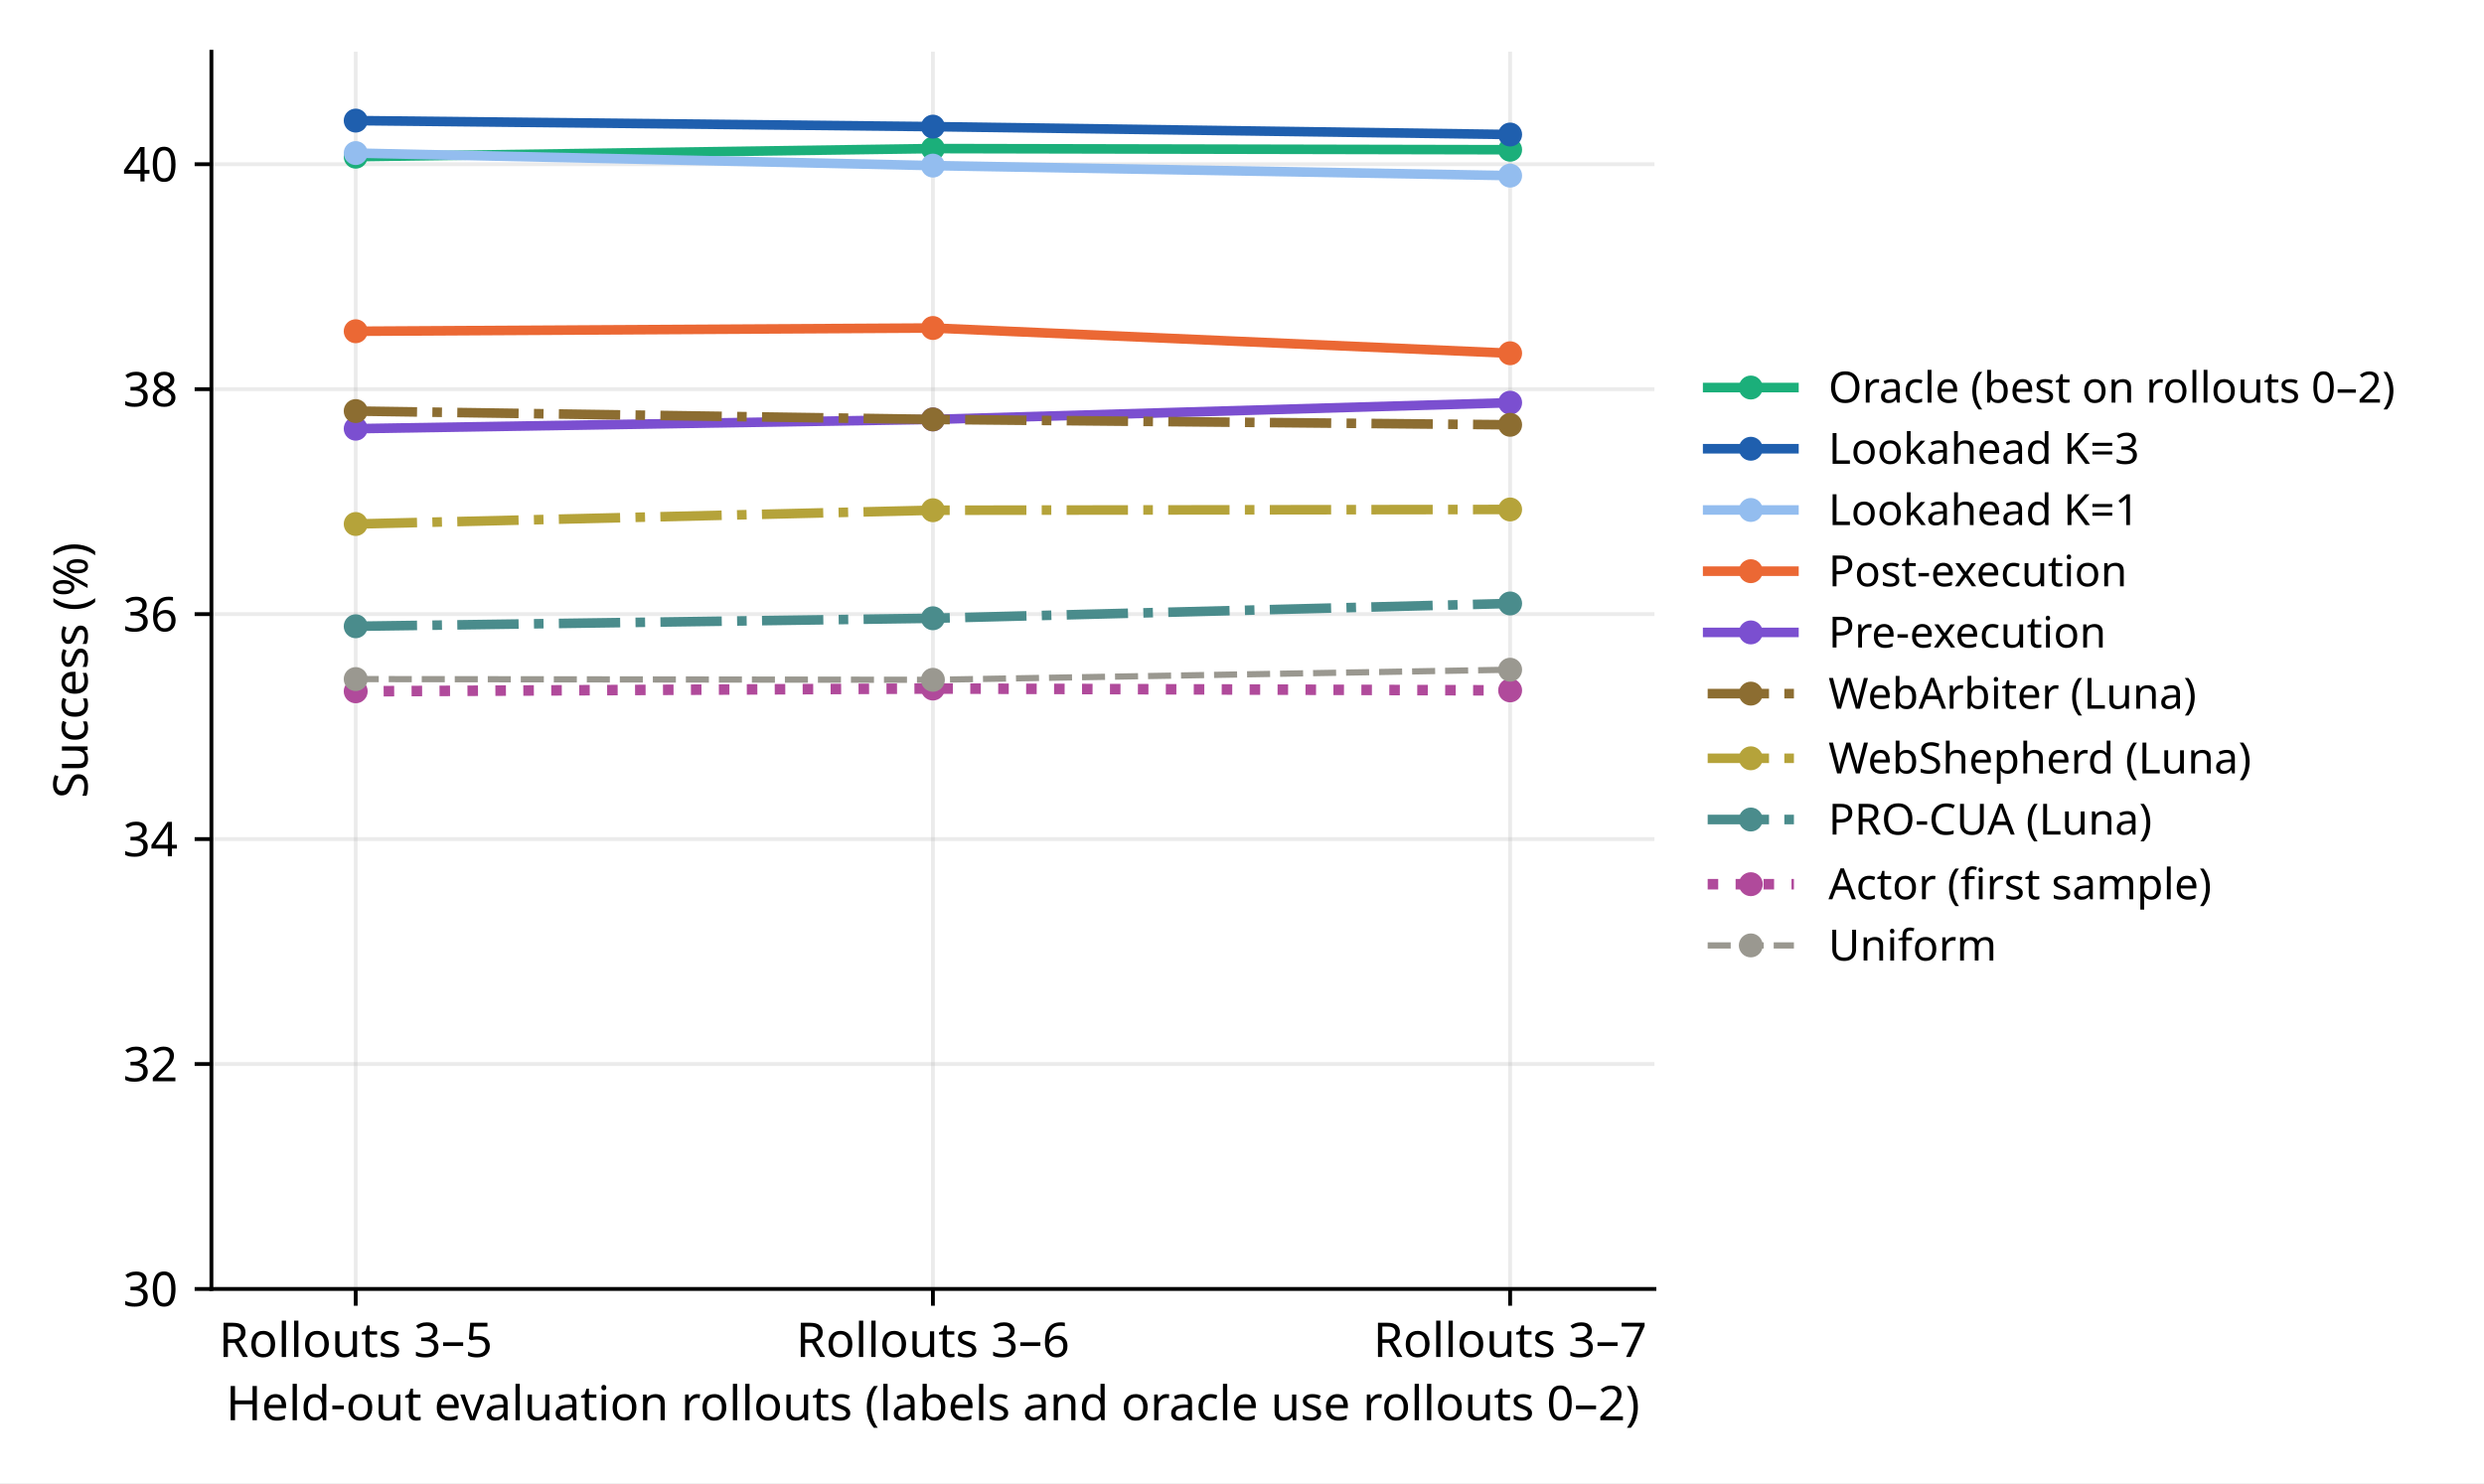
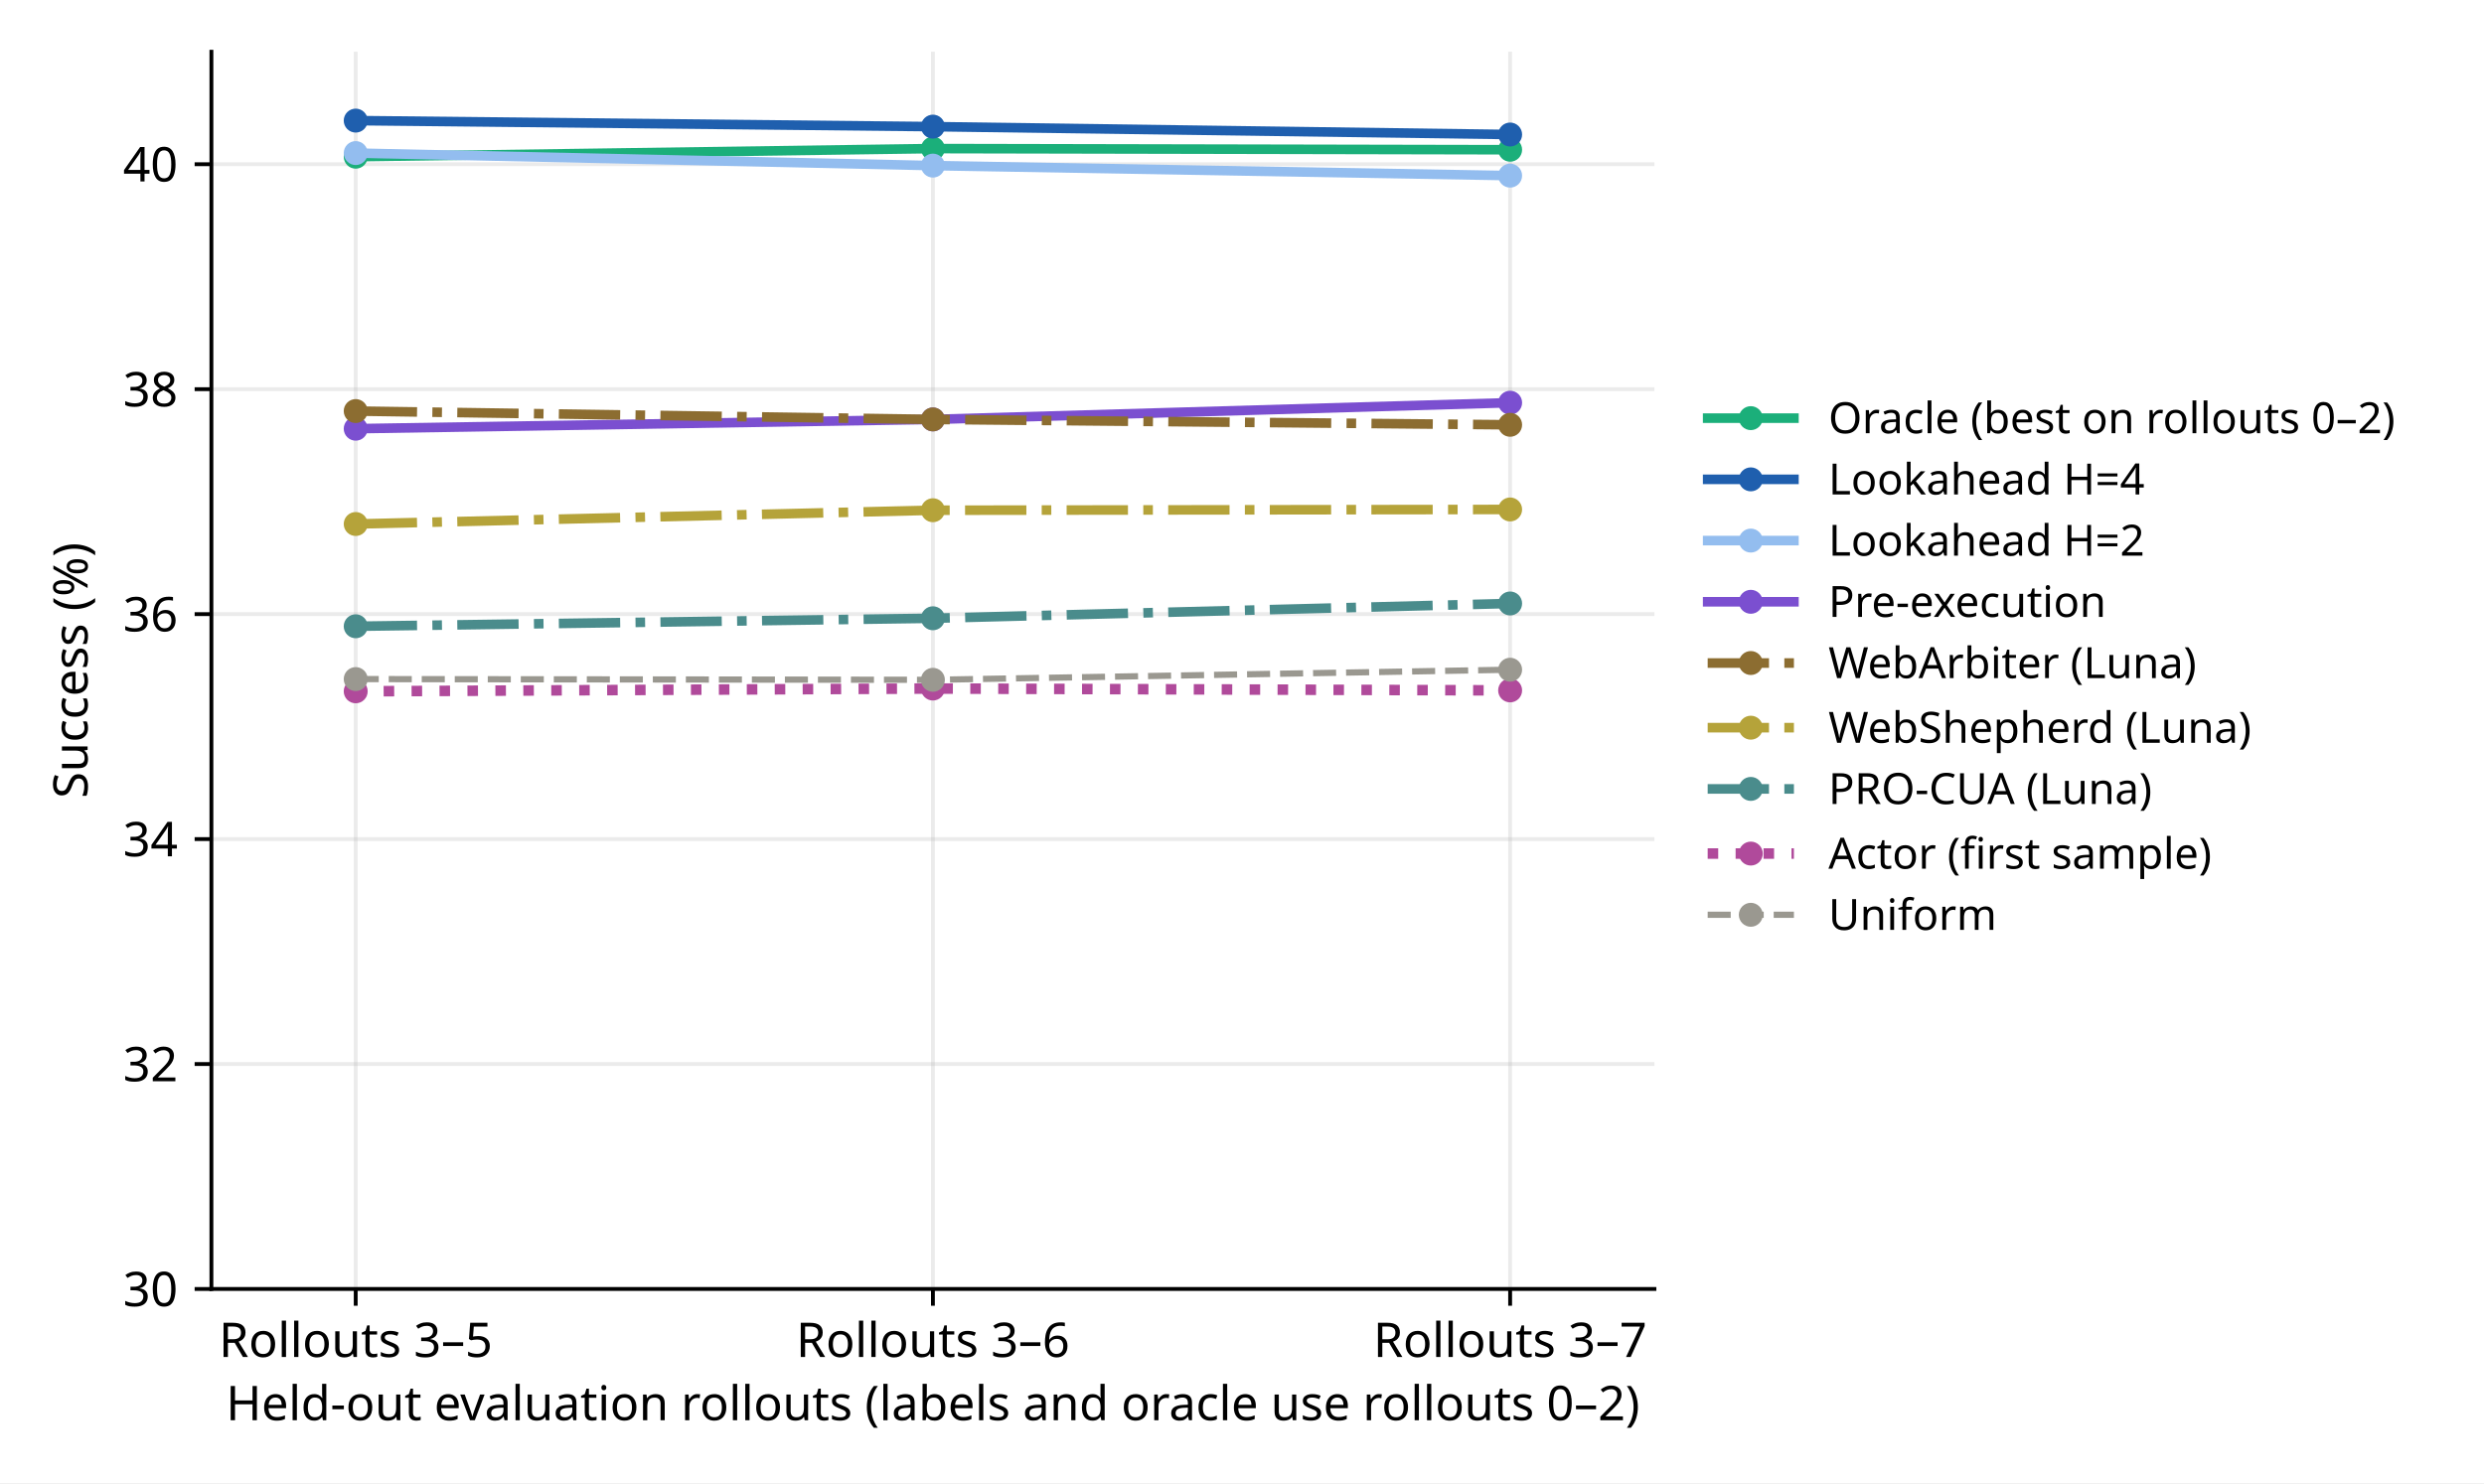
<svg xmlns="http://www.w3.org/2000/svg" xmlns:xlink="http://www.w3.org/1999/xlink" width="518.4pt" height="309.6pt" viewBox="0 0 518.4 309.6" version="1.1">
  <defs>
    <style type="text/css">*{stroke-linejoin: round; stroke-linecap: butt}</style>
  </defs>
  <g id="figure_1">
    <g id="patch_1">
      <path d="M 0 309.6 L 518.4 309.6 L 518.4 0 L 0 0 z " style="fill: #ffffff" />
    </g>
    <g id="axes_1">
      <g id="patch_2">
        <path d="M 44.12 269.08 L 345.272 269.08 L 345.272 10.8 L 44.12 10.8 z " style="fill: #ffffff" />
      </g>
      <g id="matplotlib.axis_1">
        <g id="xtick_1">
          <g id="line2d_1">
-             <path d="M 74.235 269.08 L 74.235 10.8 " clip-path="url(#pf960cc10db)" style="fill: none; stroke: #b0b0b0; stroke-opacity: 0.25; stroke-width: 0.8; stroke-linecap: square" />
+             <path d="M 74.235 269.08 L 74.235 10.8 " clip-path="url(#p3dfb2f52ec)" style="fill: none; stroke: #b0b0b0; stroke-opacity: 0.25; stroke-width: 0.8; stroke-linecap: square" />
          </g>
          <g id="line2d_2">
            <defs>
-               <path id="mee2067a619" d="M 0 0 L 0 3.5 " style="stroke: #000000; stroke-width: 0.8" />
+               <path id="m4dc3733e21" d="M 0 0 L 0 3.5 " style="stroke: #000000; stroke-width: 0.8" />
            </defs>
            <g>
-               <use xlink:href="#mee2067a619" x="74.235" y="269.08" style="stroke: #000000; stroke-width: 0.8" />
+               <use xlink:href="#m4dc3733e21" x="74.235" y="269.08" style="stroke: #000000; stroke-width: 0.8" />
            </g>
          </g>
          <g id="text_1">
            <text style="font: 10px 'Albert Sans'; text-anchor: middle" x="74.235" y="283.28" transform="rotate(-0 74.23524 283.28)">Rollouts 3–5</text>
          </g>
        </g>
        <g id="xtick_2">
          <g id="line2d_3">
-             <path d="M 194.696 269.08 L 194.696 10.8 " clip-path="url(#pf960cc10db)" style="fill: none; stroke: #b0b0b0; stroke-opacity: 0.25; stroke-width: 0.8; stroke-linecap: square" />
+             <path d="M 194.696 269.08 L 194.696 10.8 " clip-path="url(#p3dfb2f52ec)" style="fill: none; stroke: #b0b0b0; stroke-opacity: 0.25; stroke-width: 0.8; stroke-linecap: square" />
          </g>
          <g id="line2d_4">
            <g>
-               <use xlink:href="#mee2067a619" x="194.696" y="269.08" style="stroke: #000000; stroke-width: 0.8" />
+               <use xlink:href="#m4dc3733e21" x="194.696" y="269.08" style="stroke: #000000; stroke-width: 0.8" />
            </g>
          </g>
          <g id="text_2">
            <text style="font: 10px 'Albert Sans'; text-anchor: middle" x="194.696" y="283.28" transform="rotate(-0 194.6962 283.28)">Rollouts 3–6</text>
          </g>
        </g>
        <g id="xtick_3">
          <g id="line2d_5">
-             <path d="M 315.157 269.08 L 315.157 10.8 " clip-path="url(#pf960cc10db)" style="fill: none; stroke: #b0b0b0; stroke-opacity: 0.25; stroke-width: 0.8; stroke-linecap: square" />
+             <path d="M 315.157 269.08 L 315.157 10.8 " clip-path="url(#p3dfb2f52ec)" style="fill: none; stroke: #b0b0b0; stroke-opacity: 0.25; stroke-width: 0.8; stroke-linecap: square" />
          </g>
          <g id="line2d_6">
            <g>
-               <use xlink:href="#mee2067a619" x="315.157" y="269.08" style="stroke: #000000; stroke-width: 0.8" />
+               <use xlink:href="#m4dc3733e21" x="315.157" y="269.08" style="stroke: #000000; stroke-width: 0.8" />
            </g>
          </g>
          <g id="text_3">
            <text style="font: 10px 'Albert Sans'; text-anchor: middle" x="315.157" y="283.28" transform="rotate(-0 315.1572 283.28)">Rollouts 3–7</text>
          </g>
        </g>
        <g id="text_4">
          <text style="font: 10px 'Albert Sans'; text-anchor: middle" x="194.696" y="296.48" transform="rotate(-0 194.6962 296.48)">Held-out evaluation rollouts (labels and oracle use rollouts 0–2)</text>
        </g>
      </g>
      <g id="matplotlib.axis_2">
        <g id="ytick_1">
          <g id="line2d_7">
-             <path d="M 44.12 269.08 L 345.272 269.08 " clip-path="url(#pf960cc10db)" style="fill: none; stroke: #b0b0b0; stroke-opacity: 0.25; stroke-width: 0.8; stroke-linecap: square" />
+             <path d="M 44.12 269.08 L 345.272 269.08 " clip-path="url(#p3dfb2f52ec)" style="fill: none; stroke: #b0b0b0; stroke-opacity: 0.25; stroke-width: 0.8; stroke-linecap: square" />
          </g>
          <g id="line2d_8">
            <defs>
-               <path id="m52b9f01396" d="M 0 0 L -3.5 0 " style="stroke: #000000; stroke-width: 0.8" />
+               <path id="md965901d99" d="M 0 0 L -3.5 0 " style="stroke: #000000; stroke-width: 0.8" />
            </defs>
            <g>
-               <use xlink:href="#m52b9f01396" x="44.12" y="269.08" style="stroke: #000000; stroke-width: 0.8" />
+               <use xlink:href="#md965901d99" x="44.12" y="269.08" style="stroke: #000000; stroke-width: 0.8" />
            </g>
          </g>
          <g id="text_5">
            <text style="font: 10px 'Albert Sans'; text-anchor: end" x="37.12" y="272.68" transform="rotate(-0 37.12 272.68)">30</text>
          </g>
        </g>
        <g id="ytick_2">
          <g id="line2d_9">
-             <path d="M 44.12 222.12 L 345.272 222.12 " clip-path="url(#pf960cc10db)" style="fill: none; stroke: #b0b0b0; stroke-opacity: 0.25; stroke-width: 0.8; stroke-linecap: square" />
+             <path d="M 44.12 222.12 L 345.272 222.12 " clip-path="url(#p3dfb2f52ec)" style="fill: none; stroke: #b0b0b0; stroke-opacity: 0.25; stroke-width: 0.8; stroke-linecap: square" />
          </g>
          <g id="line2d_10">
            <g>
-               <use xlink:href="#m52b9f01396" x="44.12" y="222.12" style="stroke: #000000; stroke-width: 0.8" />
+               <use xlink:href="#md965901d99" x="44.12" y="222.12" style="stroke: #000000; stroke-width: 0.8" />
            </g>
          </g>
          <g id="text_6">
            <text style="font: 10px 'Albert Sans'; text-anchor: end" x="37.12" y="225.72" transform="rotate(-0 37.12 225.72)">32</text>
          </g>
        </g>
        <g id="ytick_3">
          <g id="line2d_11">
-             <path d="M 44.12 175.16 L 345.272 175.16 " clip-path="url(#pf960cc10db)" style="fill: none; stroke: #b0b0b0; stroke-opacity: 0.25; stroke-width: 0.8; stroke-linecap: square" />
+             <path d="M 44.12 175.16 L 345.272 175.16 " clip-path="url(#p3dfb2f52ec)" style="fill: none; stroke: #b0b0b0; stroke-opacity: 0.25; stroke-width: 0.8; stroke-linecap: square" />
          </g>
          <g id="line2d_12">
            <g>
-               <use xlink:href="#m52b9f01396" x="44.12" y="175.16" style="stroke: #000000; stroke-width: 0.8" />
+               <use xlink:href="#md965901d99" x="44.12" y="175.16" style="stroke: #000000; stroke-width: 0.8" />
            </g>
          </g>
          <g id="text_7">
            <text style="font: 10px 'Albert Sans'; text-anchor: end" x="37.12" y="178.76" transform="rotate(-0 37.12 178.76)">34</text>
          </g>
        </g>
        <g id="ytick_4">
          <g id="line2d_13">
-             <path d="M 44.12 128.2 L 345.272 128.2 " clip-path="url(#pf960cc10db)" style="fill: none; stroke: #b0b0b0; stroke-opacity: 0.25; stroke-width: 0.8; stroke-linecap: square" />
+             <path d="M 44.12 128.2 L 345.272 128.2 " clip-path="url(#p3dfb2f52ec)" style="fill: none; stroke: #b0b0b0; stroke-opacity: 0.25; stroke-width: 0.8; stroke-linecap: square" />
          </g>
          <g id="line2d_14">
            <g>
-               <use xlink:href="#m52b9f01396" x="44.12" y="128.2" style="stroke: #000000; stroke-width: 0.8" />
+               <use xlink:href="#md965901d99" x="44.12" y="128.2" style="stroke: #000000; stroke-width: 0.8" />
            </g>
          </g>
          <g id="text_8">
            <text style="font: 10px 'Albert Sans'; text-anchor: end" x="37.12" y="131.8" transform="rotate(-0 37.12 131.8)">36</text>
          </g>
        </g>
        <g id="ytick_5">
          <g id="line2d_15">
-             <path d="M 44.12 81.24 L 345.272 81.24 " clip-path="url(#pf960cc10db)" style="fill: none; stroke: #b0b0b0; stroke-opacity: 0.25; stroke-width: 0.8; stroke-linecap: square" />
+             <path d="M 44.12 81.24 L 345.272 81.24 " clip-path="url(#p3dfb2f52ec)" style="fill: none; stroke: #b0b0b0; stroke-opacity: 0.25; stroke-width: 0.8; stroke-linecap: square" />
          </g>
          <g id="line2d_16">
            <g>
-               <use xlink:href="#m52b9f01396" x="44.12" y="81.24" style="stroke: #000000; stroke-width: 0.8" />
+               <use xlink:href="#md965901d99" x="44.12" y="81.24" style="stroke: #000000; stroke-width: 0.8" />
            </g>
          </g>
          <g id="text_9">
            <text style="font: 10px 'Albert Sans'; text-anchor: end" x="37.12" y="84.84" transform="rotate(-0 37.12 84.84)">38</text>
          </g>
        </g>
        <g id="ytick_6">
          <g id="line2d_17">
-             <path d="M 44.12 34.28 L 345.272 34.28 " clip-path="url(#pf960cc10db)" style="fill: none; stroke: #b0b0b0; stroke-opacity: 0.25; stroke-width: 0.8; stroke-linecap: square" />
+             <path d="M 44.12 34.28 L 345.272 34.28 " clip-path="url(#p3dfb2f52ec)" style="fill: none; stroke: #b0b0b0; stroke-opacity: 0.25; stroke-width: 0.8; stroke-linecap: square" />
          </g>
          <g id="line2d_18">
            <g>
-               <use xlink:href="#m52b9f01396" x="44.12" y="34.28" style="stroke: #000000; stroke-width: 0.8" />
+               <use xlink:href="#md965901d99" x="44.12" y="34.28" style="stroke: #000000; stroke-width: 0.8" />
            </g>
          </g>
          <g id="text_10">
            <text style="font: 10px 'Albert Sans'; text-anchor: end" x="37.12" y="37.88" transform="rotate(-0 37.12 37.88)">40</text>
          </g>
        </g>
        <g id="text_11">
          <text style="font: 10px 'Albert Sans'; text-anchor: middle" x="18.279" y="139.94" transform="rotate(-90 18.27938 139.94)">Success (%)</text>
        </g>
      </g>
      <g id="line2d_19">
-         <path d="M 74.235 32.711 L 194.696 31.016 L 315.157 31.258 " clip-path="url(#pf960cc10db)" style="fill: none; stroke: #1baf7a; stroke-width: 2; stroke-linecap: square" />
-         <defs>
-           <path id="m61c938f5b5" d="M 0 2 C 0.53 2 1.039 1.789 1.414 1.414 C 1.789 1.039 2 0.53 2 0 C 2 -0.53 1.789 -1.039 1.414 -1.414 C 1.039 -1.789 0.53 -2 0 -2 C -0.53 -2 -1.039 -1.789 -1.414 -1.414 C -1.789 -1.039 -2 -0.53 -2 0 C -2 0.53 -1.789 1.039 -1.414 1.414 C -1.039 1.789 -0.53 2 0 2 z " style="stroke: #1baf7a" />
-         </defs>
-         <g clip-path="url(#pf960cc10db)">
-           <use xlink:href="#m61c938f5b5" x="74.235" y="32.711" style="fill: #1baf7a; stroke: #1baf7a" />
-           <use xlink:href="#m61c938f5b5" x="194.696" y="31.016" style="fill: #1baf7a; stroke: #1baf7a" />
-           <use xlink:href="#m61c938f5b5" x="315.157" y="31.258" style="fill: #1baf7a; stroke: #1baf7a" />
+         <path d="M 74.235 32.711 L 194.696 31.016 L 315.157 31.258 " clip-path="url(#p3dfb2f52ec)" style="fill: none; stroke: #1baf7a; stroke-width: 2; stroke-linecap: square" />
+         <defs>
+           <path id="m368992d3a7" d="M 0 2 C 0.53 2 1.039 1.789 1.414 1.414 C 1.789 1.039 2 0.53 2 0 C 2 -0.53 1.789 -1.039 1.414 -1.414 C 1.039 -1.789 0.53 -2 0 -2 C -0.53 -2 -1.039 -1.789 -1.414 -1.414 C -1.789 -1.039 -2 -0.53 -2 0 C -2 0.53 -1.789 1.039 -1.414 1.414 C -1.039 1.789 -0.53 2 0 2 z " style="stroke: #1baf7a" />
+         </defs>
+         <g clip-path="url(#p3dfb2f52ec)">
+           <use xlink:href="#m368992d3a7" x="74.235" y="32.711" style="fill: #1baf7a; stroke: #1baf7a" />
+           <use xlink:href="#m368992d3a7" x="194.696" y="31.016" style="fill: #1baf7a; stroke: #1baf7a" />
+           <use xlink:href="#m368992d3a7" x="315.157" y="31.258" style="fill: #1baf7a; stroke: #1baf7a" />
        </g>
      </g>
      <g id="line2d_20">
-         <path d="M 74.235 25.175 L 194.696 26.434 L 315.157 28.081 " clip-path="url(#pf960cc10db)" style="fill: none; stroke: #1f5fae; stroke-width: 2; stroke-linecap: square" />
-         <defs>
-           <path id="m686eb3efda" d="M 0 2 C 0.53 2 1.039 1.789 1.414 1.414 C 1.789 1.039 2 0.53 2 0 C 2 -0.53 1.789 -1.039 1.414 -1.414 C 1.039 -1.789 0.53 -2 0 -2 C -0.53 -2 -1.039 -1.789 -1.414 -1.414 C -1.789 -1.039 -2 -0.53 -2 0 C -2 0.53 -1.789 1.039 -1.414 1.414 C -1.039 1.789 -0.53 2 0 2 z " style="stroke: #1f5fae" />
-         </defs>
-         <g clip-path="url(#pf960cc10db)">
-           <use xlink:href="#m686eb3efda" x="74.235" y="25.175" style="fill: #1f5fae; stroke: #1f5fae" />
-           <use xlink:href="#m686eb3efda" x="194.696" y="26.434" style="fill: #1f5fae; stroke: #1f5fae" />
-           <use xlink:href="#m686eb3efda" x="315.157" y="28.081" style="fill: #1f5fae; stroke: #1f5fae" />
+         <path d="M 74.235 25.175 L 194.696 26.434 L 315.157 28.081 " clip-path="url(#p3dfb2f52ec)" style="fill: none; stroke: #1f5fae; stroke-width: 2; stroke-linecap: square" />
+         <defs>
+           <path id="mef3c745d96" d="M 0 2 C 0.53 2 1.039 1.789 1.414 1.414 C 1.789 1.039 2 0.53 2 0 C 2 -0.53 1.789 -1.039 1.414 -1.414 C 1.039 -1.789 0.53 -2 0 -2 C -0.53 -2 -1.039 -1.789 -1.414 -1.414 C -1.789 -1.039 -2 -0.53 -2 0 C -2 0.53 -1.789 1.039 -1.414 1.414 C -1.039 1.789 -0.53 2 0 2 z " style="stroke: #1f5fae" />
+         </defs>
+         <g clip-path="url(#p3dfb2f52ec)">
+           <use xlink:href="#mef3c745d96" x="74.235" y="25.175" style="fill: #1f5fae; stroke: #1f5fae" />
+           <use xlink:href="#mef3c745d96" x="194.696" y="26.434" style="fill: #1f5fae; stroke: #1f5fae" />
+           <use xlink:href="#mef3c745d96" x="315.157" y="28.081" style="fill: #1f5fae; stroke: #1f5fae" />
        </g>
      </g>
      <g id="line2d_21">
-         <path d="M 74.235 31.955 L 194.696 34.571 L 315.157 36.663 " clip-path="url(#pf960cc10db)" style="fill: none; stroke: #93bdef; stroke-width: 2; stroke-linecap: square" />
-         <defs>
-           <path id="ma755880182" d="M 0 2 C 0.53 2 1.039 1.789 1.414 1.414 C 1.789 1.039 2 0.53 2 0 C 2 -0.53 1.789 -1.039 1.414 -1.414 C 1.039 -1.789 0.53 -2 0 -2 C -0.53 -2 -1.039 -1.789 -1.414 -1.414 C -1.789 -1.039 -2 -0.53 -2 0 C -2 0.53 -1.789 1.039 -1.414 1.414 C -1.039 1.789 -0.53 2 0 2 z " style="stroke: #93bdef" />
-         </defs>
-         <g clip-path="url(#pf960cc10db)">
-           <use xlink:href="#ma755880182" x="74.235" y="31.955" style="fill: #93bdef; stroke: #93bdef" />
-           <use xlink:href="#ma755880182" x="194.696" y="34.571" style="fill: #93bdef; stroke: #93bdef" />
-           <use xlink:href="#ma755880182" x="315.157" y="36.663" style="fill: #93bdef; stroke: #93bdef" />
+         <path d="M 74.235 31.955 L 194.696 34.571 L 315.157 36.663 " clip-path="url(#p3dfb2f52ec)" style="fill: none; stroke: #93bdef; stroke-width: 2; stroke-linecap: square" />
+         <defs>
+           <path id="m78b01f5e66" d="M 0 2 C 0.53 2 1.039 1.789 1.414 1.414 C 1.789 1.039 2 0.53 2 0 C 2 -0.53 1.789 -1.039 1.414 -1.414 C 1.039 -1.789 0.53 -2 0 -2 C -0.53 -2 -1.039 -1.789 -1.414 -1.414 C -1.789 -1.039 -2 -0.53 -2 0 C -2 0.53 -1.789 1.039 -1.414 1.414 C -1.039 1.789 -0.53 2 0 2 z " style="stroke: #93bdef" />
+         </defs>
+         <g clip-path="url(#p3dfb2f52ec)">
+           <use xlink:href="#m78b01f5e66" x="74.235" y="31.955" style="fill: #93bdef; stroke: #93bdef" />
+           <use xlink:href="#m78b01f5e66" x="194.696" y="34.571" style="fill: #93bdef; stroke: #93bdef" />
+           <use xlink:href="#m78b01f5e66" x="315.157" y="36.663" style="fill: #93bdef; stroke: #93bdef" />
        </g>
      </g>
      <g id="line2d_22">
-         <path d="M 74.235 69.151 L 194.696 68.473 L 315.157 73.743 " clip-path="url(#pf960cc10db)" style="fill: none; stroke: #eb6834; stroke-width: 2; stroke-linecap: square" />
-         <defs>
-           <path id="meff32533c0" d="M 0 2 C 0.53 2 1.039 1.789 1.414 1.414 C 1.789 1.039 2 0.53 2 0 C 2 -0.53 1.789 -1.039 1.414 -1.414 C 1.039 -1.789 0.53 -2 0 -2 C -0.53 -2 -1.039 -1.789 -1.414 -1.414 C -1.789 -1.039 -2 -0.53 -2 0 C -2 0.53 -1.789 1.039 -1.414 1.414 C -1.039 1.789 -0.53 2 0 2 z " style="stroke: #eb6834" />
-         </defs>
-         <g clip-path="url(#pf960cc10db)">
-           <use xlink:href="#meff32533c0" x="74.235" y="69.151" style="fill: #eb6834; stroke: #eb6834" />
-           <use xlink:href="#meff32533c0" x="194.696" y="68.473" style="fill: #eb6834; stroke: #eb6834" />
-           <use xlink:href="#meff32533c0" x="315.157" y="73.743" style="fill: #eb6834; stroke: #eb6834" />
+         <path d="M 74.235 89.493 L 194.696 87.556 L 315.157 84.068 " clip-path="url(#p3dfb2f52ec)" style="fill: none; stroke: #7b4fd0; stroke-width: 2; stroke-linecap: square" />
+         <defs>
+           <path id="m72d18bc01b" d="M 0 2 C 0.53 2 1.039 1.789 1.414 1.414 C 1.789 1.039 2 0.53 2 0 C 2 -0.53 1.789 -1.039 1.414 -1.414 C 1.039 -1.789 0.53 -2 0 -2 C -0.53 -2 -1.039 -1.789 -1.414 -1.414 C -1.789 -1.039 -2 -0.53 -2 0 C -2 0.53 -1.789 1.039 -1.414 1.414 C -1.039 1.789 -0.53 2 0 2 z " style="stroke: #7b4fd0" />
+         </defs>
+         <g clip-path="url(#p3dfb2f52ec)">
+           <use xlink:href="#m72d18bc01b" x="74.235" y="89.493" style="fill: #7b4fd0; stroke: #7b4fd0" />
+           <use xlink:href="#m72d18bc01b" x="194.696" y="87.556" style="fill: #7b4fd0; stroke: #7b4fd0" />
+           <use xlink:href="#m72d18bc01b" x="315.157" y="84.068" style="fill: #7b4fd0; stroke: #7b4fd0" />
        </g>
      </g>
      <g id="line2d_23">
-         <path d="M 74.235 89.493 L 194.696 87.556 L 315.157 84.068 " clip-path="url(#pf960cc10db)" style="fill: none; stroke: #7b4fd0; stroke-width: 2; stroke-linecap: square" />
-         <defs>
-           <path id="m36181ef06e" d="M 0 2 C 0.53 2 1.039 1.789 1.414 1.414 C 1.789 1.039 2 0.53 2 0 C 2 -0.53 1.789 -1.039 1.414 -1.414 C 1.039 -1.789 0.53 -2 0 -2 C -0.53 -2 -1.039 -1.789 -1.414 -1.414 C -1.789 -1.039 -2 -0.53 -2 0 C -2 0.53 -1.789 1.039 -1.414 1.414 C -1.039 1.789 -0.53 2 0 2 z " style="stroke: #7b4fd0" />
-         </defs>
-         <g clip-path="url(#pf960cc10db)">
-           <use xlink:href="#m36181ef06e" x="74.235" y="89.493" style="fill: #7b4fd0; stroke: #7b4fd0" />
-           <use xlink:href="#m36181ef06e" x="194.696" y="87.556" style="fill: #7b4fd0; stroke: #7b4fd0" />
-           <use xlink:href="#m36181ef06e" x="315.157" y="84.068" style="fill: #7b4fd0; stroke: #7b4fd0" />
+         <path d="M 74.235 85.812 L 194.696 87.556 L 315.157 88.679 " clip-path="url(#p3dfb2f52ec)" style="fill: none; stroke-dasharray: 12.8,3.2,2,3.2; stroke-dashoffset: 0; stroke: #8c6d31; stroke-width: 2" />
+         <defs>
+           <path id="m78075df34d" d="M 0 2 C 0.53 2 1.039 1.789 1.414 1.414 C 1.789 1.039 2 0.53 2 0 C 2 -0.53 1.789 -1.039 1.414 -1.414 C 1.039 -1.789 0.53 -2 0 -2 C -0.53 -2 -1.039 -1.789 -1.414 -1.414 C -1.789 -1.039 -2 -0.53 -2 0 C -2 0.53 -1.789 1.039 -1.414 1.414 C -1.039 1.789 -0.53 2 0 2 z " style="stroke: #8c6d31" />
+         </defs>
+         <g clip-path="url(#p3dfb2f52ec)">
+           <use xlink:href="#m78075df34d" x="74.235" y="85.812" style="fill: #8c6d31; stroke: #8c6d31" />
+           <use xlink:href="#m78075df34d" x="194.696" y="87.556" style="fill: #8c6d31; stroke: #8c6d31" />
+           <use xlink:href="#m78075df34d" x="315.157" y="88.679" style="fill: #8c6d31; stroke: #8c6d31" />
        </g>
      </g>
      <g id="line2d_24">
-         <path d="M 74.235 85.812 L 194.696 87.556 L 315.157 88.679 " clip-path="url(#pf960cc10db)" style="fill: none; stroke-dasharray: 12.8,3.2,2,3.2; stroke-dashoffset: 0; stroke: #8c6d31; stroke-width: 2" />
-         <defs>
-           <path id="m8fcaa4c53e" d="M 0 2 C 0.53 2 1.039 1.789 1.414 1.414 C 1.789 1.039 2 0.53 2 0 C 2 -0.53 1.789 -1.039 1.414 -1.414 C 1.039 -1.789 0.53 -2 0 -2 C -0.53 -2 -1.039 -1.789 -1.414 -1.414 C -1.789 -1.039 -2 -0.53 -2 0 C -2 0.53 -1.789 1.039 -1.414 1.414 C -1.039 1.789 -0.53 2 0 2 z " style="stroke: #8c6d31" />
-         </defs>
-         <g clip-path="url(#pf960cc10db)">
-           <use xlink:href="#m8fcaa4c53e" x="74.235" y="85.812" style="fill: #8c6d31; stroke: #8c6d31" />
-           <use xlink:href="#m8fcaa4c53e" x="194.696" y="87.556" style="fill: #8c6d31; stroke: #8c6d31" />
-           <use xlink:href="#m8fcaa4c53e" x="315.157" y="88.679" style="fill: #8c6d31; stroke: #8c6d31" />
+         <path d="M 74.235 109.389 L 194.696 106.515 L 315.157 106.354 " clip-path="url(#p3dfb2f52ec)" style="fill: none; stroke-dasharray: 12.8,3.2,2,3.2; stroke-dashoffset: 0; stroke: #b5a33a; stroke-width: 2" />
+         <defs>
+           <path id="m5c7fd13284" d="M 0 2 C 0.53 2 1.039 1.789 1.414 1.414 C 1.789 1.039 2 0.53 2 0 C 2 -0.53 1.789 -1.039 1.414 -1.414 C 1.039 -1.789 0.53 -2 0 -2 C -0.53 -2 -1.039 -1.789 -1.414 -1.414 C -1.789 -1.039 -2 -0.53 -2 0 C -2 0.53 -1.789 1.039 -1.414 1.414 C -1.039 1.789 -0.53 2 0 2 z " style="stroke: #b5a33a" />
+         </defs>
+         <g clip-path="url(#p3dfb2f52ec)">
+           <use xlink:href="#m5c7fd13284" x="74.235" y="109.389" style="fill: #b5a33a; stroke: #b5a33a" />
+           <use xlink:href="#m5c7fd13284" x="194.696" y="106.515" style="fill: #b5a33a; stroke: #b5a33a" />
+           <use xlink:href="#m5c7fd13284" x="315.157" y="106.354" style="fill: #b5a33a; stroke: #b5a33a" />
        </g>
      </g>
      <g id="line2d_25">
-         <path d="M 74.235 109.389 L 194.696 106.515 L 315.157 106.354 " clip-path="url(#pf960cc10db)" style="fill: none; stroke-dasharray: 12.8,3.2,2,3.2; stroke-dashoffset: 0; stroke: #b5a33a; stroke-width: 2" />
-         <defs>
-           <path id="m7c2a585948" d="M 0 2 C 0.53 2 1.039 1.789 1.414 1.414 C 1.789 1.039 2 0.53 2 0 C 2 -0.53 1.789 -1.039 1.414 -1.414 C 1.039 -1.789 0.53 -2 0 -2 C -0.53 -2 -1.039 -1.789 -1.414 -1.414 C -1.789 -1.039 -2 -0.53 -2 0 C -2 0.53 -1.789 1.039 -1.414 1.414 C -1.039 1.789 -0.53 2 0 2 z " style="stroke: #b5a33a" />
-         </defs>
-         <g clip-path="url(#pf960cc10db)">
-           <use xlink:href="#m7c2a585948" x="74.235" y="109.389" style="fill: #b5a33a; stroke: #b5a33a" />
-           <use xlink:href="#m7c2a585948" x="194.696" y="106.515" style="fill: #b5a33a; stroke: #b5a33a" />
-           <use xlink:href="#m7c2a585948" x="315.157" y="106.354" style="fill: #b5a33a; stroke: #b5a33a" />
+         <path d="M 74.235 130.738 L 194.696 129.069 L 315.157 125.979 " clip-path="url(#p3dfb2f52ec)" style="fill: none; stroke-dasharray: 12.8,3.2,2,3.2; stroke-dashoffset: 0; stroke: #4a8c8c; stroke-width: 2" />
+         <defs>
+           <path id="m9df380f8a5" d="M 0 2 C 0.53 2 1.039 1.789 1.414 1.414 C 1.789 1.039 2 0.53 2 0 C 2 -0.53 1.789 -1.039 1.414 -1.414 C 1.039 -1.789 0.53 -2 0 -2 C -0.53 -2 -1.039 -1.789 -1.414 -1.414 C -1.789 -1.039 -2 -0.53 -2 0 C -2 0.53 -1.789 1.039 -1.414 1.414 C -1.039 1.789 -0.53 2 0 2 z " style="stroke: #4a8c8c" />
+         </defs>
+         <g clip-path="url(#p3dfb2f52ec)">
+           <use xlink:href="#m9df380f8a5" x="74.235" y="130.738" style="fill: #4a8c8c; stroke: #4a8c8c" />
+           <use xlink:href="#m9df380f8a5" x="194.696" y="129.069" style="fill: #4a8c8c; stroke: #4a8c8c" />
+           <use xlink:href="#m9df380f8a5" x="315.157" y="125.979" style="fill: #4a8c8c; stroke: #4a8c8c" />
        </g>
      </g>
      <g id="line2d_26">
-         <path d="M 74.235 130.738 L 194.696 129.069 L 315.157 125.979 " clip-path="url(#pf960cc10db)" style="fill: none; stroke-dasharray: 12.8,3.2,2,3.2; stroke-dashoffset: 0; stroke: #4a8c8c; stroke-width: 2" />
-         <defs>
-           <path id="mdacac017c9" d="M 0 2 C 0.53 2 1.039 1.789 1.414 1.414 C 1.789 1.039 2 0.53 2 0 C 2 -0.53 1.789 -1.039 1.414 -1.414 C 1.039 -1.789 0.53 -2 0 -2 C -0.53 -2 -1.039 -1.789 -1.414 -1.414 C -1.789 -1.039 -2 -0.53 -2 0 C -2 0.53 -1.789 1.039 -1.414 1.414 C -1.039 1.789 -0.53 2 0 2 z " style="stroke: #4a8c8c" />
-         </defs>
-         <g clip-path="url(#pf960cc10db)">
-           <use xlink:href="#mdacac017c9" x="74.235" y="130.738" style="fill: #4a8c8c; stroke: #4a8c8c" />
-           <use xlink:href="#mdacac017c9" x="194.696" y="129.069" style="fill: #4a8c8c; stroke: #4a8c8c" />
-           <use xlink:href="#mdacac017c9" x="315.157" y="125.979" style="fill: #4a8c8c; stroke: #4a8c8c" />
+         <path d="M 74.235 144.318 L 194.696 143.737 L 315.157 144.125 " clip-path="url(#p3dfb2f52ec)" style="fill: none; stroke-dasharray: 2.2,3.63; stroke-dashoffset: 0; stroke: #b04a9b; stroke-width: 2.2" />
+         <defs>
+           <path id="m63364f3908" d="M 0 2 C 0.53 2 1.039 1.789 1.414 1.414 C 1.789 1.039 2 0.53 2 0 C 2 -0.53 1.789 -1.039 1.414 -1.414 C 1.039 -1.789 0.53 -2 0 -2 C -0.53 -2 -1.039 -1.789 -1.414 -1.414 C -1.789 -1.039 -2 -0.53 -2 0 C -2 0.53 -1.789 1.039 -1.414 1.414 C -1.039 1.789 -0.53 2 0 2 z " style="stroke: #b04a9b" />
+         </defs>
+         <g clip-path="url(#p3dfb2f52ec)">
+           <use xlink:href="#m63364f3908" x="74.235" y="144.318" style="fill: #b04a9b; stroke: #b04a9b" />
+           <use xlink:href="#m63364f3908" x="194.696" y="143.737" style="fill: #b04a9b; stroke: #b04a9b" />
+           <use xlink:href="#m63364f3908" x="315.157" y="144.125" style="fill: #b04a9b; stroke: #b04a9b" />
        </g>
      </g>
      <g id="line2d_27">
-         <path d="M 74.235 144.318 L 194.696 143.737 L 315.157 144.125 " clip-path="url(#pf960cc10db)" style="fill: none; stroke-dasharray: 2.2,3.63; stroke-dashoffset: 0; stroke: #b04a9b; stroke-width: 2.2" />
-         <defs>
-           <path id="m6832e305fb" d="M 0 2 C 0.53 2 1.039 1.789 1.414 1.414 C 1.789 1.039 2 0.53 2 0 C 2 -0.53 1.789 -1.039 1.414 -1.414 C 1.039 -1.789 0.53 -2 0 -2 C -0.53 -2 -1.039 -1.789 -1.414 -1.414 C -1.789 -1.039 -2 -0.53 -2 0 C -2 0.53 -1.789 1.039 -1.414 1.414 C -1.039 1.789 -0.53 2 0 2 z " style="stroke: #b04a9b" />
-         </defs>
-         <g clip-path="url(#pf960cc10db)">
-           <use xlink:href="#m6832e305fb" x="74.235" y="144.318" style="fill: #b04a9b; stroke: #b04a9b" />
-           <use xlink:href="#m6832e305fb" x="194.696" y="143.737" style="fill: #b04a9b; stroke: #b04a9b" />
-           <use xlink:href="#m6832e305fb" x="315.157" y="144.125" style="fill: #b04a9b; stroke: #b04a9b" />
-         </g>
-       </g>
-       <g id="line2d_28">
-         <path d="M 74.235 141.761 L 194.696 141.916 L 315.157 139.808 " clip-path="url(#pf960cc10db)" style="fill: none; stroke-dasharray: 4.81,2.08; stroke-dashoffset: 0; stroke: #9a9890; stroke-width: 1.3" />
-         <defs>
-           <path id="m306f7bbe5a" d="M 0 2 C 0.53 2 1.039 1.789 1.414 1.414 C 1.789 1.039 2 0.53 2 0 C 2 -0.53 1.789 -1.039 1.414 -1.414 C 1.039 -1.789 0.53 -2 0 -2 C -0.53 -2 -1.039 -1.789 -1.414 -1.414 C -1.789 -1.039 -2 -0.53 -2 0 C -2 0.53 -1.789 1.039 -1.414 1.414 C -1.039 1.789 -0.53 2 0 2 z " style="stroke: #9a9890" />
-         </defs>
-         <g clip-path="url(#pf960cc10db)">
-           <use xlink:href="#m306f7bbe5a" x="74.235" y="141.761" style="fill: #9a9890; stroke: #9a9890" />
-           <use xlink:href="#m306f7bbe5a" x="194.696" y="141.916" style="fill: #9a9890; stroke: #9a9890" />
-           <use xlink:href="#m306f7bbe5a" x="315.157" y="139.808" style="fill: #9a9890; stroke: #9a9890" />
+         <path d="M 74.235 141.761 L 194.696 141.916 L 315.157 139.808 " clip-path="url(#p3dfb2f52ec)" style="fill: none; stroke-dasharray: 4.81,2.08; stroke-dashoffset: 0; stroke: #9a9890; stroke-width: 1.3" />
+         <defs>
+           <path id="m59aaa7e332" d="M 0 2 C 0.53 2 1.039 1.789 1.414 1.414 C 1.789 1.039 2 0.53 2 0 C 2 -0.53 1.789 -1.039 1.414 -1.414 C 1.039 -1.789 0.53 -2 0 -2 C -0.53 -2 -1.039 -1.789 -1.414 -1.414 C -1.789 -1.039 -2 -0.53 -2 0 C -2 0.53 -1.789 1.039 -1.414 1.414 C -1.039 1.789 -0.53 2 0 2 z " style="stroke: #9a9890" />
+         </defs>
+         <g clip-path="url(#p3dfb2f52ec)">
+           <use xlink:href="#m59aaa7e332" x="74.235" y="141.761" style="fill: #9a9890; stroke: #9a9890" />
+           <use xlink:href="#m59aaa7e332" x="194.696" y="141.916" style="fill: #9a9890; stroke: #9a9890" />
+           <use xlink:href="#m59aaa7e332" x="315.157" y="139.808" style="fill: #9a9890; stroke: #9a9890" />
        </g>
      </g>
      <g id="patch_3">
        <path d="M 44.12 269.08 L 44.12 10.8 " style="fill: none; stroke: #000000; stroke-width: 0.8; stroke-linejoin: miter; stroke-linecap: square" />
      </g>
      <g id="patch_4">
        <path d="M 44.12 269.08 L 345.272 269.08 " style="fill: none; stroke: #000000; stroke-width: 0.8; stroke-linejoin: miter; stroke-linecap: square" />
      </g>
      <g id="legend_1">
+         <g id="line2d_28">
+           <path d="M 356.384 87.29 L 365.384 87.29 L 374.384 87.29 " style="fill: none; stroke: #1baf7a; stroke-width: 2; stroke-linecap: square" />
+           <g>
+             <use xlink:href="#m368992d3a7" x="365.384" y="87.29" style="fill: #1baf7a; stroke: #1baf7a" />
+           </g>
+         </g>
+         <g id="text_12">
+           <text style="font: 9px 'Albert Sans'; text-anchor: start" x="381.584" y="90.44" transform="rotate(-0 381.5839 90.44)">Oracle (best on rollouts 0–2)</text>
+         </g>
        <g id="line2d_29">
-           <path d="M 356.384 80.9 L 365.384 80.9 L 374.384 80.9 " style="fill: none; stroke: #1baf7a; stroke-width: 2; stroke-linecap: square" />
-           <g>
-             <use xlink:href="#m61c938f5b5" x="365.384" y="80.9" style="fill: #1baf7a; stroke: #1baf7a" />
-           </g>
-         </g>
-         <g id="text_12">
-           <text style="font: 9px 'Albert Sans'; text-anchor: start" x="381.584" y="84.05" transform="rotate(-0 381.5839 84.05)">Oracle (best on rollouts 0–2)</text>
+           <path d="M 356.384 100.07 L 365.384 100.07 L 374.384 100.07 " style="fill: none; stroke: #1f5fae; stroke-width: 2; stroke-linecap: square" />
+           <g>
+             <use xlink:href="#mef3c745d96" x="365.384" y="100.07" style="fill: #1f5fae; stroke: #1f5fae" />
+           </g>
+         </g>
+         <g id="text_13">
+           <text style="font: 9px 'Albert Sans'; text-anchor: start" x="381.584" y="103.22" transform="rotate(-0 381.5839 103.22)">Lookahead H=4</text>
        </g>
        <g id="line2d_30">
-           <path d="M 356.384 93.68 L 365.384 93.68 L 374.384 93.68 " style="fill: none; stroke: #1f5fae; stroke-width: 2; stroke-linecap: square" />
-           <g>
-             <use xlink:href="#m686eb3efda" x="365.384" y="93.68" style="fill: #1f5fae; stroke: #1f5fae" />
-           </g>
-         </g>
-         <g id="text_13">
-           <text style="font: 9px 'Albert Sans'; text-anchor: start" x="381.584" y="96.83" transform="rotate(-0 381.5839 96.83)">Lookahead K=3</text>
+           <path d="M 356.384 112.85 L 365.384 112.85 L 374.384 112.85 " style="fill: none; stroke: #93bdef; stroke-width: 2; stroke-linecap: square" />
+           <g>
+             <use xlink:href="#m78b01f5e66" x="365.384" y="112.85" style="fill: #93bdef; stroke: #93bdef" />
+           </g>
+         </g>
+         <g id="text_14">
+           <text style="font: 9px 'Albert Sans'; text-anchor: start" x="381.584" y="116" transform="rotate(-0 381.5839 116)">Lookahead H=2</text>
        </g>
        <g id="line2d_31">
-           <path d="M 356.384 106.46 L 365.384 106.46 L 374.384 106.46 " style="fill: none; stroke: #93bdef; stroke-width: 2; stroke-linecap: square" />
-           <g>
-             <use xlink:href="#ma755880182" x="365.384" y="106.46" style="fill: #93bdef; stroke: #93bdef" />
-           </g>
-         </g>
-         <g id="text_14">
-           <text style="font: 9px 'Albert Sans'; text-anchor: start" x="381.584" y="109.61" transform="rotate(-0 381.5839 109.61)">Lookahead K=1</text>
+           <path d="M 356.384 125.63 L 365.384 125.63 L 374.384 125.63 " style="fill: none; stroke: #7b4fd0; stroke-width: 2; stroke-linecap: square" />
+           <g>
+             <use xlink:href="#m72d18bc01b" x="365.384" y="125.63" style="fill: #7b4fd0; stroke: #7b4fd0" />
+           </g>
+         </g>
+         <g id="text_15">
+           <text style="font: 9px 'Albert Sans'; text-anchor: start" x="381.584" y="128.78" transform="rotate(-0 381.5839 128.78)">Pre-execution</text>
        </g>
        <g id="line2d_32">
-           <path d="M 356.384 119.24 L 365.384 119.24 L 374.384 119.24 " style="fill: none; stroke: #eb6834; stroke-width: 2; stroke-linecap: square" />
-           <g>
-             <use xlink:href="#meff32533c0" x="365.384" y="119.24" style="fill: #eb6834; stroke: #eb6834" />
-           </g>
-         </g>
-         <g id="text_15">
-           <text style="font: 9px 'Albert Sans'; text-anchor: start" x="381.584" y="122.39" transform="rotate(-0 381.5839 122.39)">Post-execution</text>
+           <path d="M 356.384 138.41 L 365.384 138.41 L 374.384 138.41 " style="fill: none; stroke-dasharray: 12.8,3.2,2,3.2; stroke-dashoffset: 0; stroke: #8c6d31; stroke-width: 2" />
+           <g>
+             <use xlink:href="#m78075df34d" x="365.384" y="138.41" style="fill: #8c6d31; stroke: #8c6d31" />
+           </g>
+         </g>
+         <g id="text_16">
+           <text style="font: 9px 'Albert Sans'; text-anchor: start" x="381.584" y="141.56" transform="rotate(-0 381.5839 141.56)">WebArbiter (Luna)</text>
        </g>
        <g id="line2d_33">
-           <path d="M 356.384 132.02 L 365.384 132.02 L 374.384 132.02 " style="fill: none; stroke: #7b4fd0; stroke-width: 2; stroke-linecap: square" />
-           <g>
-             <use xlink:href="#m36181ef06e" x="365.384" y="132.02" style="fill: #7b4fd0; stroke: #7b4fd0" />
-           </g>
-         </g>
-         <g id="text_16">
-           <text style="font: 9px 'Albert Sans'; text-anchor: start" x="381.584" y="135.17" transform="rotate(-0 381.5839 135.17)">Pre-execution</text>
+           <path d="M 356.384 151.91 L 365.384 151.91 L 374.384 151.91 " style="fill: none; stroke-dasharray: 12.8,3.2,2,3.2; stroke-dashoffset: 0; stroke: #b5a33a; stroke-width: 2" />
+           <g>
+             <use xlink:href="#m5c7fd13284" x="365.384" y="151.91" style="fill: #b5a33a; stroke: #b5a33a" />
+           </g>
+         </g>
+         <g id="text_17">
+           <text style="font: 9px 'Albert Sans'; text-anchor: start" x="381.584" y="155.06" transform="rotate(-0 381.5839 155.06)">WebShepherd (Luna)</text>
        </g>
        <g id="line2d_34">
-           <path d="M 356.384 144.8 L 365.384 144.8 L 374.384 144.8 " style="fill: none; stroke-dasharray: 12.8,3.2,2,3.2; stroke-dashoffset: 0; stroke: #8c6d31; stroke-width: 2" />
-           <g>
-             <use xlink:href="#m8fcaa4c53e" x="365.384" y="144.8" style="fill: #8c6d31; stroke: #8c6d31" />
-           </g>
-         </g>
-         <g id="text_17">
-           <text style="font: 9px 'Albert Sans'; text-anchor: start" x="381.584" y="147.95" transform="rotate(-0 381.5839 147.95)">WebArbiter (Luna)</text>
+           <path d="M 356.384 164.69 L 365.384 164.69 L 374.384 164.69 " style="fill: none; stroke-dasharray: 12.8,3.2,2,3.2; stroke-dashoffset: 0; stroke: #4a8c8c; stroke-width: 2" />
+           <g>
+             <use xlink:href="#m9df380f8a5" x="365.384" y="164.69" style="fill: #4a8c8c; stroke: #4a8c8c" />
+           </g>
+         </g>
+         <g id="text_18">
+           <text style="font: 9px 'Albert Sans'; text-anchor: start" x="381.584" y="167.84" transform="rotate(-0 381.5839 167.84)">PRO-CUA (Luna)</text>
        </g>
        <g id="line2d_35">
-           <path d="M 356.384 158.3 L 365.384 158.3 L 374.384 158.3 " style="fill: none; stroke-dasharray: 12.8,3.2,2,3.2; stroke-dashoffset: 0; stroke: #b5a33a; stroke-width: 2" />
-           <g>
-             <use xlink:href="#m7c2a585948" x="365.384" y="158.3" style="fill: #b5a33a; stroke: #b5a33a" />
-           </g>
-         </g>
-         <g id="text_18">
-           <text style="font: 9px 'Albert Sans'; text-anchor: start" x="381.584" y="161.45" transform="rotate(-0 381.5839 161.45)">WebShepherd (Luna)</text>
+           <path d="M 356.384 178.19 L 365.384 178.19 L 374.384 178.19 " style="fill: none; stroke-dasharray: 2.2,3.63; stroke-dashoffset: 0; stroke: #b04a9b; stroke-width: 2.2" />
+           <g>
+             <use xlink:href="#m63364f3908" x="365.384" y="178.19" style="fill: #b04a9b; stroke: #b04a9b" />
+           </g>
+         </g>
+         <g id="text_19">
+           <text style="font: 9px 'Albert Sans'; text-anchor: start" x="381.584" y="181.34" transform="rotate(-0 381.5839 181.34)">Actor (first sample)</text>
        </g>
        <g id="line2d_36">
-           <path d="M 356.384 171.08 L 365.384 171.08 L 374.384 171.08 " style="fill: none; stroke-dasharray: 12.8,3.2,2,3.2; stroke-dashoffset: 0; stroke: #4a8c8c; stroke-width: 2" />
-           <g>
-             <use xlink:href="#mdacac017c9" x="365.384" y="171.08" style="fill: #4a8c8c; stroke: #4a8c8c" />
-           </g>
-         </g>
-         <g id="text_19">
-           <text style="font: 9px 'Albert Sans'; text-anchor: start" x="381.584" y="174.23" transform="rotate(-0 381.5839 174.23)">PRO-CUA (Luna)</text>
-         </g>
-         <g id="line2d_37">
-           <path d="M 356.384 184.58 L 365.384 184.58 L 374.384 184.58 " style="fill: none; stroke-dasharray: 2.2,3.63; stroke-dashoffset: 0; stroke: #b04a9b; stroke-width: 2.2" />
-           <g>
-             <use xlink:href="#m6832e305fb" x="365.384" y="184.58" style="fill: #b04a9b; stroke: #b04a9b" />
+           <path d="M 356.384 190.97 L 365.384 190.97 L 374.384 190.97 " style="fill: none; stroke-dasharray: 4.81,2.08; stroke-dashoffset: 0; stroke: #9a9890; stroke-width: 1.3" />
+           <g>
+             <use xlink:href="#m59aaa7e332" x="365.384" y="190.97" style="fill: #9a9890; stroke: #9a9890" />
          </g>
        </g>
        <g id="text_20">
-           <text style="font: 9px 'Albert Sans'; text-anchor: start" x="381.584" y="187.73" transform="rotate(-0 381.5839 187.73)">Actor (first sample)</text>
-         </g>
-         <g id="line2d_38">
-           <path d="M 356.384 197.36 L 365.384 197.36 L 374.384 197.36 " style="fill: none; stroke-dasharray: 4.81,2.08; stroke-dashoffset: 0; stroke: #9a9890; stroke-width: 1.3" />
-           <g>
-             <use xlink:href="#m306f7bbe5a" x="365.384" y="197.36" style="fill: #9a9890; stroke: #9a9890" />
-           </g>
-         </g>
-         <g id="text_21">
-           <text style="font: 9px 'Albert Sans'; text-anchor: start" x="381.584" y="200.51" transform="rotate(-0 381.5839 200.51)">Uniform</text>
+           <text style="font: 9px 'Albert Sans'; text-anchor: start" x="381.584" y="194.12" transform="rotate(-0 381.5839 194.12)">Uniform</text>
        </g>
      </g>
    </g>
  </g>
  <defs>
-     <clipPath id="pf960cc10db">
+     <clipPath id="p3dfb2f52ec">
      <rect x="44.12" y="10.8" width="301.152" height="258.28" />
    </clipPath>
  </defs>
</svg>
